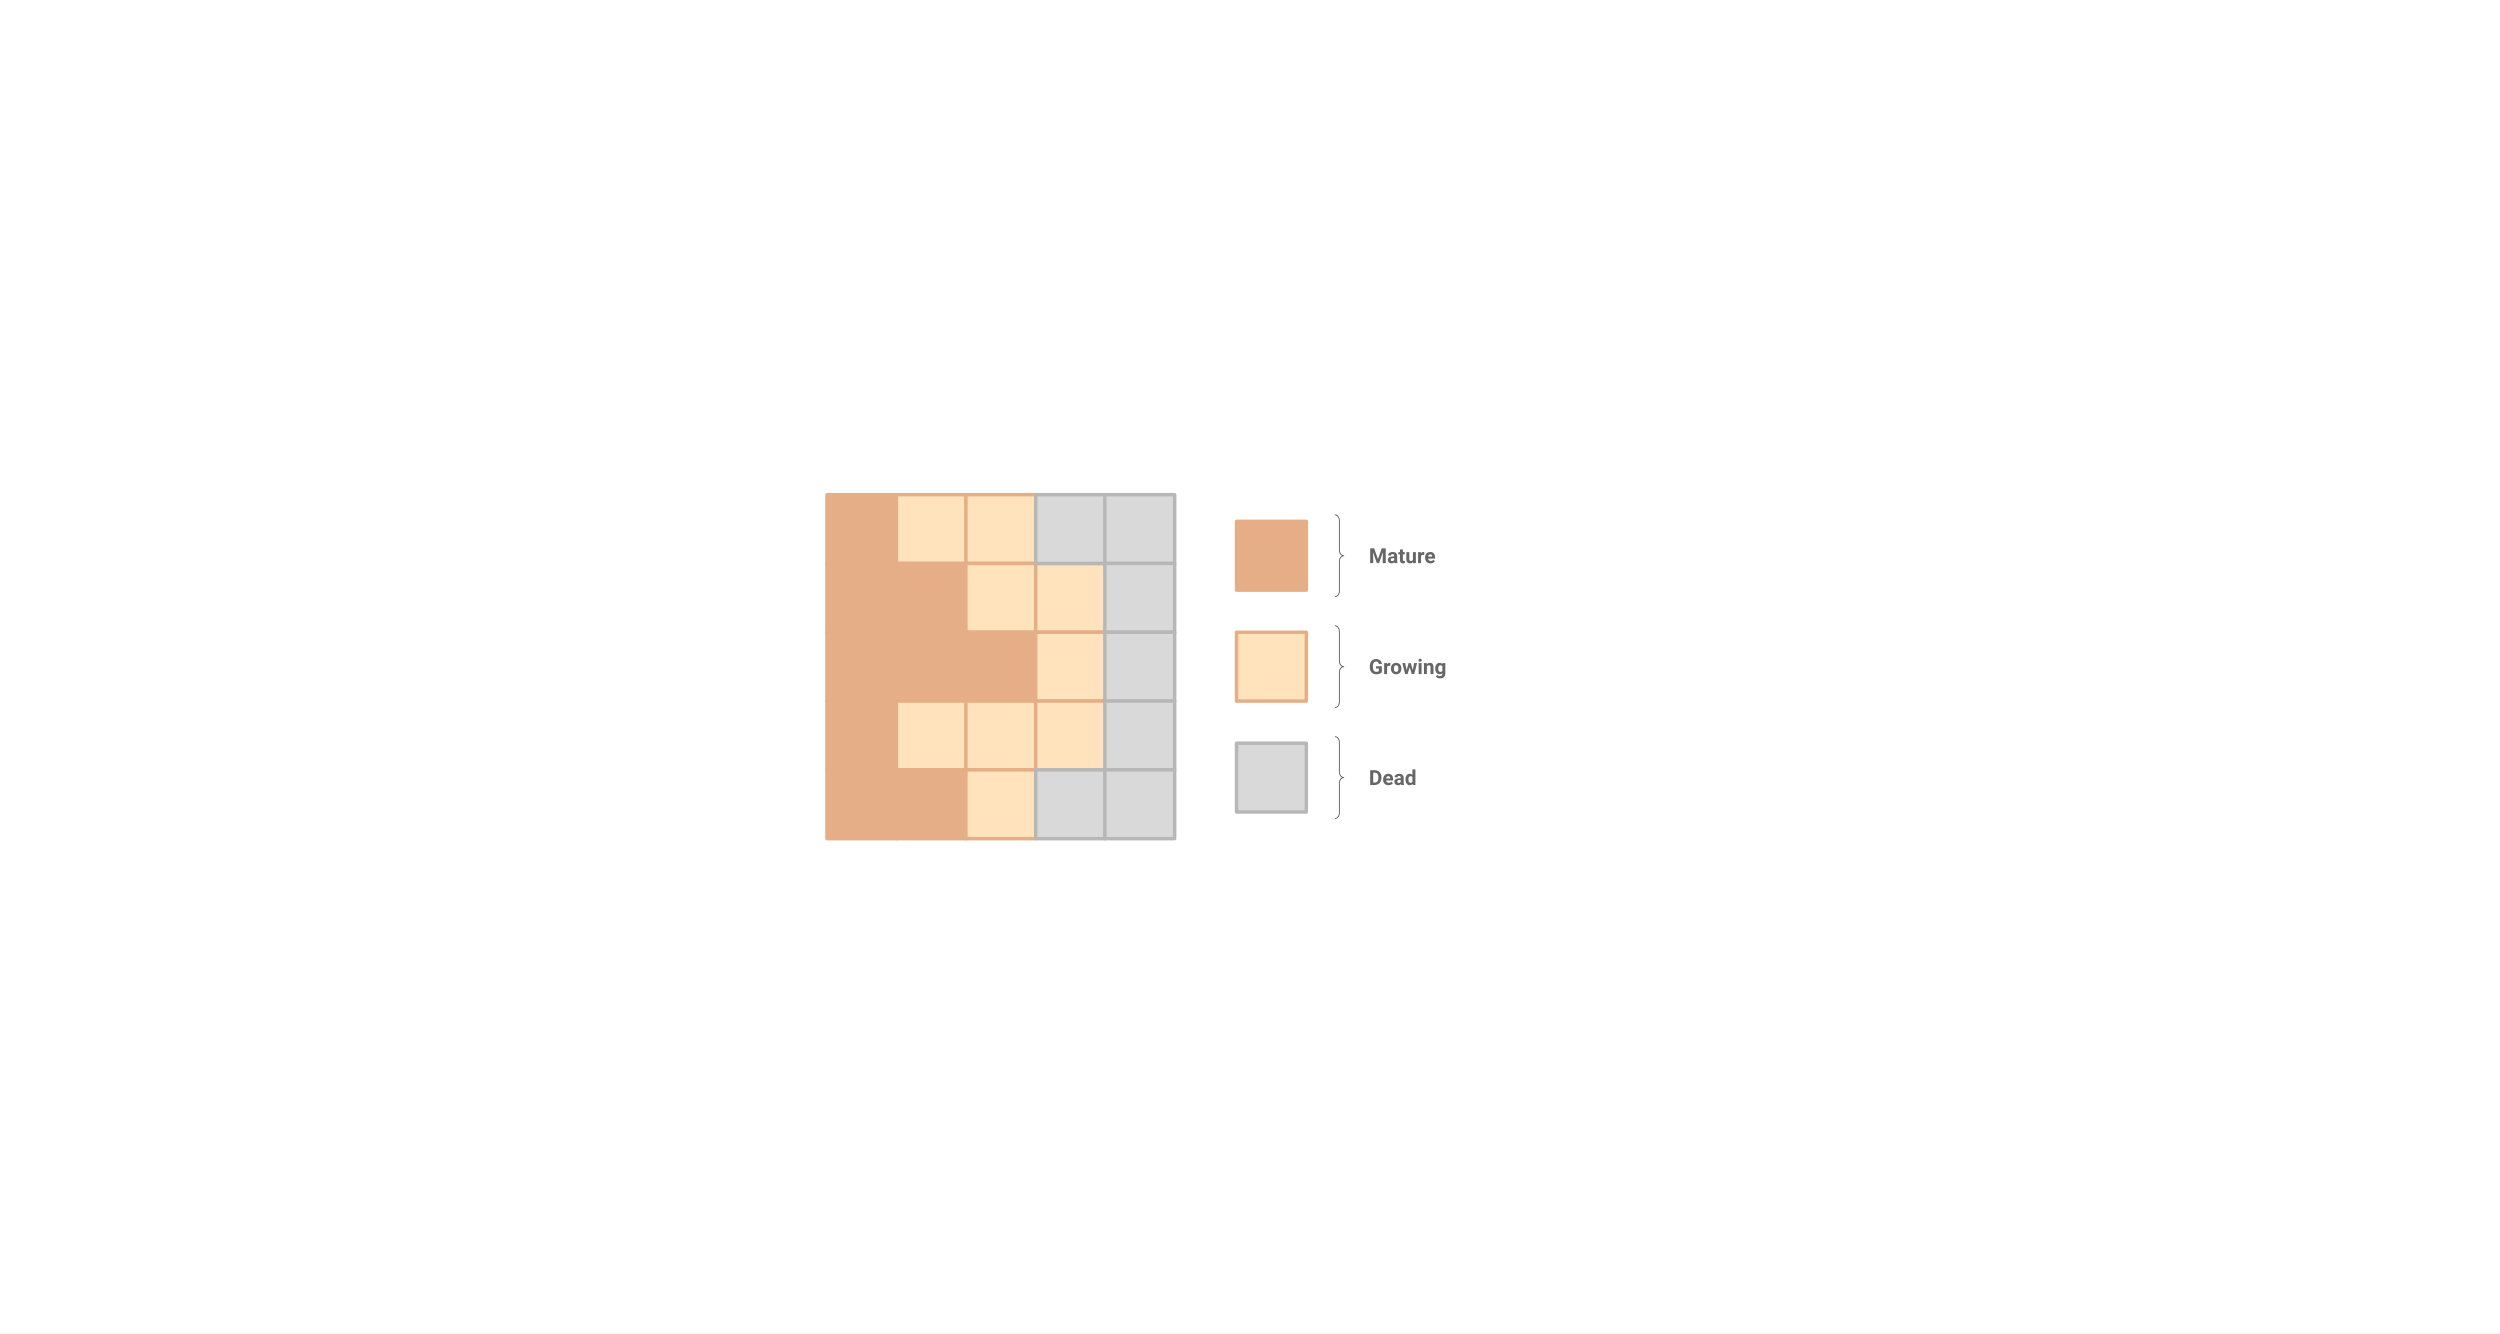
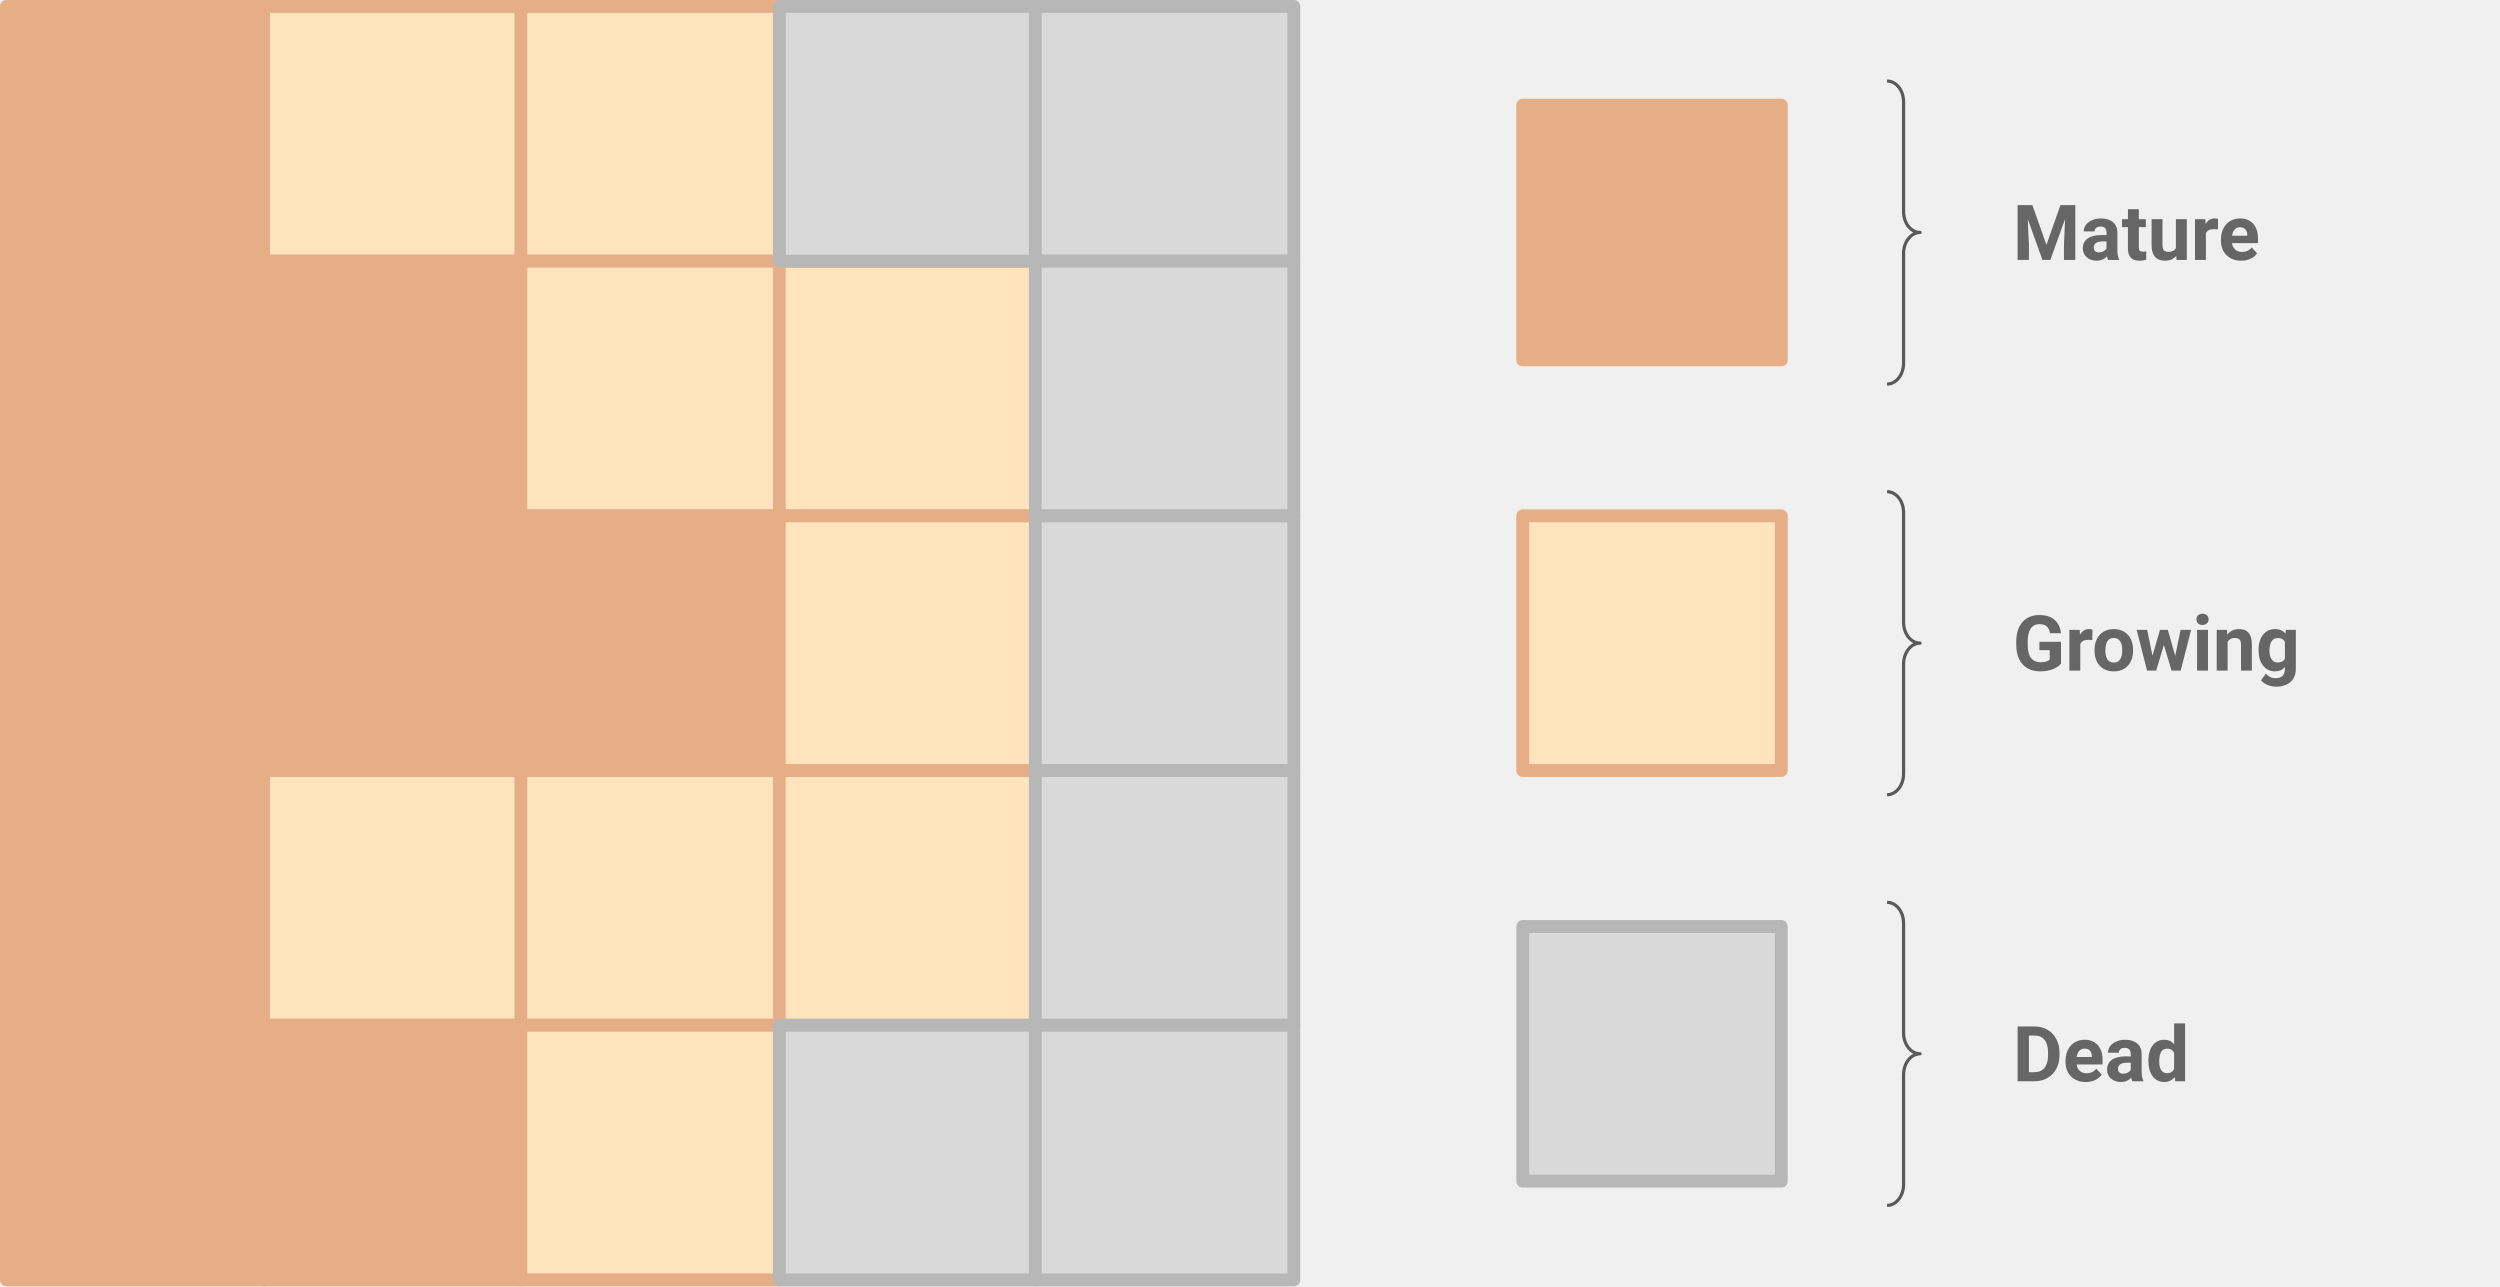
- <svg xmlns="http://www.w3.org/2000/svg" version="1.1" viewBox="0.0 0.0 2880.0 1536.0" fill="none" stroke="none" stroke-linecap="square" stroke-miterlimit="10">
+ <svg xmlns="http://www.w3.org/2000/svg" version="1.1" viewBox="0 0 777.898 400.257" stroke-miterlimit="10" id="svg151" width="777.898" height="400.257" style="fill:none;stroke:none;stroke-linecap:square;stroke-miterlimit:10">
+   <defs id="defs155" />
  <clipPath id="g6e326a5eaa_0_0.0">
-     <path d="m0 0l2880.0 0l0 1536.0l-2880.0 0l0 -1536.0z" clip-rule="nonzero" />
+     <path d="M 0,0 H 2880 V 1536 H 0 Z" id="path2" style="clip-rule:nonzero" />
  </clipPath>
-   <g clip-path="url(#g6e326a5eaa_0_0.0)">
-     <path fill="#ffffff" d="m0 0l2880.0 0l0 1536.0l-2880.0 0z" fill-rule="evenodd" />
-     <path fill="#e6ae87" d="m952.635 569.871l80.441 0l0 79.244l-80.441 0z" fill-rule="evenodd" />
-     <path stroke="#e6ae87" stroke-width="4.0" stroke-linejoin="round" stroke-linecap="butt" d="m952.635 569.871l80.441 0l0 79.244l-80.441 0z" fill-rule="evenodd" />
-     <path fill="#ffe3bc" d="m1032.671 569.871l80.441 0l0 79.244l-80.441 0z" fill-rule="evenodd" />
-     <path stroke="#e6ae87" stroke-width="4.0" stroke-linejoin="round" stroke-linecap="butt" d="m1032.671 569.871l80.441 0l0 79.244l-80.441 0z" fill-rule="evenodd" />
-     <path fill="#ffe3bc" d="m1112.708 569.871l80.441 0l0 79.244l-80.441 0z" fill-rule="evenodd" />
-     <path stroke="#e6ae87" stroke-width="4.0" stroke-linejoin="round" stroke-linecap="butt" d="m1112.708 569.871l80.441 0l0 79.244l-80.441 0z" fill-rule="evenodd" />
-     <path fill="#000000" fill-opacity="0.0" d="m1537.816 687.385c2.835 -0.009 5.134 -2.925 5.134 -6.514l0 -34.153c0 -3.589 2.299 -6.505 5.134 -6.514l0 0c-2.835 0.009 -5.134 -2.894 -5.134 -6.483l0 -34.153l0 0c0 -3.589 -2.298 -6.491 -5.134 -6.482z" fill-rule="evenodd" />
-     <path fill="#000000" fill-opacity="0.0" d="m1537.816 687.385c2.835 -0.009 5.134 -2.925 5.134 -6.514l0 -34.153c0 -3.589 2.299 -6.505 5.134 -6.514l0 0c-2.835 0.009 -5.134 -2.894 -5.134 -6.483l0 -34.153l0 0c0 -3.589 -2.298 -6.491 -5.134 -6.482" fill-rule="evenodd" />
-     <path stroke="#595959" stroke-width="1.0" stroke-linejoin="round" stroke-linecap="butt" d="m1537.816 687.385c2.835 -0.009 5.134 -2.925 5.134 -6.514l0 -34.153c0 -3.589 2.299 -6.505 5.134 -6.514l0 0c-2.835 0.009 -5.134 -2.894 -5.134 -6.483l0 -34.153l0 0c0 -3.589 -2.298 -6.491 -5.134 -6.482" fill-rule="evenodd" />
-     <path fill="#000000" fill-opacity="0.0" d="m1728.533 617.007l-160.63 0l0 46.425l160.63 0z" fill-rule="evenodd" />
-     <path fill="#666666" d="m1583.028 631.697l4.375 12.375l4.359 -12.375l4.625 0l0 17.062l-3.531 0l0 -4.672l0.344 -8.047l-4.594 12.719l-2.422 0l-4.594 -12.703l0.359 8.031l0 4.672l-3.516 0l0 -17.062l4.594 0zm23.555 17.062q-0.234 -0.453 -0.344 -1.141q-1.234 1.375 -3.203 1.375q-1.859 0 -3.094 -1.078q-1.219 -1.078 -1.219 -2.719q0 -2.016 1.484 -3.094q1.5 -1.078 4.328 -1.094l1.562 0l0 -0.719q0 -0.891 -0.453 -1.406q-0.453 -0.531 -1.422 -0.531q-0.859 0 -1.344 0.406q-0.484 0.406 -0.484 1.125l-3.391 0q0 -1.094 0.672 -2.031q0.688 -0.938 1.922 -1.469q1.25 -0.547 2.797 -0.547q2.344 0 3.719 1.188q1.375 1.172 1.375 3.312l0 5.484q0.016 1.812 0.516 2.734l0 0.203l-3.422 0zm-2.812 -2.359q0.75 0 1.375 -0.328q0.641 -0.344 0.953 -0.906l0 -2.172l-1.266 0q-2.547 0 -2.703 1.75l-0.016 0.203q0 0.641 0.438 1.047q0.453 0.406 1.219 0.406zm12.383 -13.438l0 3.109l2.172 0l0 2.484l-2.172 0l0 6.328q0 0.703 0.266 1.016q0.266 0.297 1.031 0.297q0.562 0 1.0 -0.078l0 2.562q-1.0 0.312 -2.047 0.312q-3.562 0 -3.641 -3.594l0 -6.844l-1.844 0l0 -2.484l1.844 0l0 -3.109l3.391 0zm11.641 14.5q-1.25 1.531 -3.469 1.531q-2.031 0 -3.109 -1.172q-1.062 -1.172 -1.094 -3.438l0 -8.312l3.391 0l0 8.203q0 1.969 1.797 1.969q1.734 0 2.375 -1.188l0 -8.984l3.391 0l0 12.688l-3.188 0l-0.094 -1.297zm12.961 -8.203q-0.688 -0.094 -1.219 -0.094q-1.922 0 -2.516 1.297l0 8.297l-3.391 0l0 -12.688l3.203 0l0.094 1.516q1.016 -1.75 2.828 -1.75q0.562 0 1.047 0.156l-0.047 3.266zm7.25 9.734q-2.797 0 -4.547 -1.703q-1.75 -1.719 -1.75 -4.562l0 -0.328q0 -1.922 0.734 -3.422q0.75 -1.5 2.094 -2.312q1.359 -0.828 3.094 -0.828q2.594 0 4.094 1.641q1.5 1.641 1.5 4.656l0 1.391l-8.078 0q0.156 1.234 0.984 1.984q0.828 0.75 2.094 0.75q1.953 0 3.062 -1.422l1.656 1.875q-0.75 1.078 -2.062 1.688q-1.297 0.594 -2.875 0.594zm-0.391 -10.406q-1.0 0 -1.641 0.688q-0.625 0.672 -0.797 1.938l4.719 0l0 -0.266q-0.031 -1.125 -0.625 -1.734q-0.578 -0.625 -1.656 -0.625z" fill-rule="nonzero" />
-     <path fill="#e6ae87" d="m952.635 649.13l80.441 0l0 79.244l-80.441 0z" fill-rule="evenodd" />
-     <path stroke="#e6ae87" stroke-width="4.0" stroke-linejoin="round" stroke-linecap="butt" d="m952.635 649.13l80.441 0l0 79.244l-80.441 0z" fill-rule="evenodd" />
-     <path fill="#e6ae87" d="m1032.671 649.13l80.441 0l0 79.244l-80.441 0z" fill-rule="evenodd" />
-     <path stroke="#e6ae87" stroke-width="4.0" stroke-linejoin="round" stroke-linecap="butt" d="m1032.671 649.13l80.441 0l0 79.244l-80.441 0z" fill-rule="evenodd" />
-     <path fill="#ffe3bc" d="m1112.708 649.13l80.441 0l0 79.244l-80.441 0z" fill-rule="evenodd" />
-     <path stroke="#e6ae87" stroke-width="4.0" stroke-linejoin="round" stroke-linecap="butt" d="m1112.708 649.13l80.441 0l0 79.244l-80.441 0z" fill-rule="evenodd" />
-     <path fill="#e6ae87" d="m952.635 728.389l80.441 0l0 79.244l-80.441 0z" fill-rule="evenodd" />
-     <path stroke="#e6ae87" stroke-width="4.0" stroke-linejoin="round" stroke-linecap="butt" d="m952.635 728.389l80.441 0l0 79.244l-80.441 0z" fill-rule="evenodd" />
-     <path fill="#e6ae87" d="m1032.671 728.389l80.441 0l0 79.244l-80.441 0z" fill-rule="evenodd" />
-     <path stroke="#e6ae87" stroke-width="4.0" stroke-linejoin="round" stroke-linecap="butt" d="m1032.671 728.389l80.441 0l0 79.244l-80.441 0z" fill-rule="evenodd" />
-     <path fill="#e6ae87" d="m1112.708 728.389l80.441 0l0 79.244l-80.441 0z" fill-rule="evenodd" />
-     <path stroke="#e6ae87" stroke-width="4.0" stroke-linejoin="round" stroke-linecap="butt" d="m1112.708 728.389l80.441 0l0 79.244l-80.441 0z" fill-rule="evenodd" />
-     <path fill="#ffe3bc" d="m1193.149 649.131l80.441 0l0 79.244l-80.441 0z" fill-rule="evenodd" />
-     <path stroke="#e6ae87" stroke-width="4.0" stroke-linejoin="round" stroke-linecap="butt" d="m1193.149 649.131l80.441 0l0 79.244l-80.441 0z" fill-rule="evenodd" />
-     <path fill="#ffe3bc" d="m1193.149 728.39l80.441 0l0 79.244l-80.441 0z" fill-rule="evenodd" />
-     <path stroke="#e6ae87" stroke-width="4.0" stroke-linejoin="round" stroke-linecap="butt" d="m1193.149 728.39l80.441 0l0 79.244l-80.441 0z" fill-rule="evenodd" />
-     <path fill="#e6ae87" d="m952.635 807.633l80.441 0l0 79.244l-80.441 0z" fill-rule="evenodd" />
-     <path stroke="#e6ae87" stroke-width="4.0" stroke-linejoin="round" stroke-linecap="butt" d="m952.635 807.633l80.441 0l0 79.244l-80.441 0z" fill-rule="evenodd" />
-     <path fill="#ffe3bc" d="m1032.671 807.633l80.441 0l0 79.244l-80.441 0z" fill-rule="evenodd" />
-     <path stroke="#e6ae87" stroke-width="4.0" stroke-linejoin="round" stroke-linecap="butt" d="m1032.671 807.633l80.441 0l0 79.244l-80.441 0z" fill-rule="evenodd" />
-     <path fill="#ffe3bc" d="m1112.708 807.633l80.441 0l0 79.244l-80.441 0z" fill-rule="evenodd" />
-     <path stroke="#e6ae87" stroke-width="4.0" stroke-linejoin="round" stroke-linecap="butt" d="m1112.708 807.633l80.441 0l0 79.244l-80.441 0z" fill-rule="evenodd" />
-     <path fill="#ffe3bc" d="m1193.149 807.634l80.441 0l0 79.244l-80.441 0z" fill-rule="evenodd" />
-     <path stroke="#e6ae87" stroke-width="4.0" stroke-linejoin="round" stroke-linecap="butt" d="m1193.149 807.634l80.441 0l0 79.244l-80.441 0z" fill-rule="evenodd" />
-     <path fill="#e6ae87" d="m952.635 886.882l80.441 0l0 79.244l-80.441 0z" fill-rule="evenodd" />
-     <path stroke="#e6ae87" stroke-width="4.0" stroke-linejoin="round" stroke-linecap="butt" d="m952.635 886.882l80.441 0l0 79.244l-80.441 0z" fill-rule="evenodd" />
-     <path fill="#e6ae87" d="m1032.671 886.882l80.441 0l0 79.244l-80.441 0z" fill-rule="evenodd" />
-     <path stroke="#e6ae87" stroke-width="4.0" stroke-linejoin="round" stroke-linecap="butt" d="m1032.671 886.882l80.441 0l0 79.244l-80.441 0z" fill-rule="evenodd" />
-     <path fill="#ffe3bc" d="m1112.708 886.882l80.441 0l0 79.244l-80.441 0z" fill-rule="evenodd" />
-     <path stroke="#e6ae87" stroke-width="4.0" stroke-linejoin="round" stroke-linecap="butt" d="m1112.708 886.882l80.441 0l0 79.244l-80.441 0z" fill-rule="evenodd" />
-     <path fill="#000000" fill-opacity="0.0" d="m1537.816 815.165c2.835 -0.009 5.134 -2.925 5.134 -6.514l0 -34.153c0 -3.589 2.299 -6.505 5.134 -6.514l0 0c-2.835 0.009 -5.134 -2.894 -5.134 -6.483l0 -34.153l0 0c0 -3.589 -2.298 -6.491 -5.134 -6.482z" fill-rule="evenodd" />
-     <path fill="#000000" fill-opacity="0.0" d="m1537.816 815.165c2.835 -0.009 5.134 -2.925 5.134 -6.514l0 -34.153c0 -3.589 2.299 -6.505 5.134 -6.514l0 0c-2.835 0.009 -5.134 -2.894 -5.134 -6.483l0 -34.153l0 0c0 -3.589 -2.298 -6.491 -5.134 -6.482" fill-rule="evenodd" />
-     <path stroke="#595959" stroke-width="1.0" stroke-linejoin="round" stroke-linecap="butt" d="m1537.816 815.165c2.835 -0.009 5.134 -2.925 5.134 -6.514l0 -34.153c0 -3.589 2.299 -6.505 5.134 -6.514l0 0c-2.835 0.009 -5.134 -2.894 -5.134 -6.483l0 -34.153l0 0c0 -3.589 -2.298 -6.491 -5.134 -6.482" fill-rule="evenodd" />
-     <path fill="#000000" fill-opacity="0.0" d="m1728.533 744.788l-160.63 0l0 46.425l160.63 0z" fill-rule="evenodd" />
-     <path fill="#666666" d="m1591.934 774.384q-0.953 1.141 -2.688 1.766q-1.734 0.625 -3.844 0.625q-2.219 0 -3.891 -0.969q-1.672 -0.969 -2.578 -2.797q-0.906 -1.844 -0.922 -4.328l0 -1.172q0 -2.547 0.859 -4.406q0.859 -1.875 2.484 -2.859q1.625 -1.0 3.797 -1.0q3.031 0 4.734 1.453q1.719 1.438 2.047 4.203l-3.422 0q-0.234 -1.469 -1.047 -2.141q-0.797 -0.688 -2.203 -0.688q-1.797 0 -2.734 1.359q-0.938 1.344 -0.953 4.0l0 1.094q0 2.688 1.016 4.062q1.031 1.359 3.0 1.359q1.984 0 2.828 -0.844l0 -2.938l-3.203 0l0 -2.594l6.719 0l0 6.812zm9.738 -7.344q-0.688 -0.094 -1.219 -0.094q-1.922 0 -2.516 1.297l0 8.297l-3.391 0l0 -12.688l3.203 0l0.094 1.516q1.016 -1.75 2.828 -1.75q0.562 0 1.047 0.156l-0.047 3.266zm0.691 3.047q0 -1.891 0.719 -3.359q0.734 -1.484 2.094 -2.297q1.359 -0.812 3.172 -0.812q2.562 0 4.188 1.578q1.625 1.562 1.812 4.266l0.016 0.859q0 2.922 -1.625 4.688q-1.625 1.766 -4.375 1.766q-2.734 0 -4.375 -1.75q-1.625 -1.766 -1.625 -4.797l0 -0.141zm3.375 0.234q0 1.812 0.672 2.766q0.688 0.953 1.953 0.953q1.234 0 1.922 -0.938q0.703 -0.953 0.703 -3.016q0 -1.781 -0.703 -2.75q-0.688 -0.969 -1.938 -0.969q-1.25 0 -1.938 0.969q-0.672 0.969 -0.672 2.984zm21.742 1.609l1.672 -8.078l3.266 0l-3.234 12.688l-2.844 0l-2.391 -7.984l-2.406 7.984l-2.828 0l-3.234 -12.688l3.266 0l1.656 8.062l2.328 -8.062l2.438 0l2.312 8.078zm10.184 4.609l-3.391 0l0 -12.688l3.391 0l0 12.688zm-3.594 -15.969q0 -0.75 0.5 -1.234q0.516 -0.5 1.391 -0.5q0.875 0 1.391 0.5q0.516 0.484 0.516 1.234q0 0.781 -0.531 1.281q-0.516 0.484 -1.375 0.484q-0.844 0 -1.375 -0.484q-0.516 -0.5 -0.516 -1.281zm9.504 3.281l0.109 1.469q1.359 -1.703 3.641 -1.703q2.016 0 3.0 1.188q0.984 1.188 1.0 3.547l0 8.188l-3.375 0l0 -8.109q0 -1.078 -0.469 -1.562q-0.469 -0.484 -1.562 -0.484q-1.438 0 -2.141 1.219l0 8.938l-3.391 0l0 -12.688l3.188 0zm9.832 6.25q0 -2.922 1.391 -4.703q1.391 -1.781 3.734 -1.781q2.094 0 3.25 1.438l0.141 -1.203l3.078 0l0 12.266q0 1.672 -0.766 2.891q-0.75 1.234 -2.125 1.875q-1.375 0.656 -3.203 0.656q-1.406 0 -2.734 -0.562q-1.312 -0.562 -2.0 -1.438l1.5 -2.062q1.266 1.422 3.078 1.422q1.344 0 2.094 -0.719q0.75 -0.719 0.75 -2.047l0 -0.688q-1.172 1.328 -3.078 1.328q-2.281 0 -3.703 -1.781q-1.406 -1.797 -1.406 -4.75l0 -0.141zm3.391 0.25q0 1.719 0.688 2.703q0.688 0.969 1.891 0.969q1.547 0 2.219 -1.156l0 -5.328q-0.672 -1.156 -2.188 -1.156q-1.219 0 -1.922 1.0q-0.688 0.984 -0.688 2.969z" fill-rule="nonzero" />
-     <path fill="#000000" fill-opacity="0.0" d="m1537.816 942.945c2.835 -0.009 5.134 -2.925 5.134 -6.514l0 -34.153c0 -3.589 2.299 -6.505 5.134 -6.514l0 0c-2.835 0.009 -5.134 -2.894 -5.134 -6.483l0 -34.153l0 0c0 -3.589 -2.298 -6.491 -5.134 -6.482z" fill-rule="evenodd" />
-     <path fill="#000000" fill-opacity="0.0" d="m1537.816 942.945c2.835 -0.009 5.134 -2.925 5.134 -6.514l0 -34.153c0 -3.589 2.299 -6.505 5.134 -6.514l0 0c-2.835 0.009 -5.134 -2.894 -5.134 -6.483l0 -34.153l0 0c0 -3.589 -2.298 -6.491 -5.134 -6.482" fill-rule="evenodd" />
-     <path stroke="#595959" stroke-width="1.0" stroke-linejoin="round" stroke-linecap="butt" d="m1537.816 942.945c2.835 -0.009 5.134 -2.925 5.134 -6.514l0 -34.153c0 -3.589 2.299 -6.505 5.134 -6.514l0 0c-2.835 0.009 -5.134 -2.894 -5.134 -6.483l0 -34.153l0 0c0 -3.589 -2.298 -6.491 -5.134 -6.482" fill-rule="evenodd" />
-     <path fill="#000000" fill-opacity="0.0" d="m1728.533 872.567l-160.63 0l0 46.425l160.63 0z" fill-rule="evenodd" />
-     <path fill="#666666" d="m1578.434 904.32l0 -17.062l5.25 0q2.25 0 4.016 1.016q1.781 1.016 2.766 2.891q1.0 1.859 1.0 4.234l0 0.781q0 2.391 -0.984 4.25q-0.969 1.844 -2.75 2.859q-1.781 1.016 -4.016 1.031l-5.281 0zm3.516 -14.219l0 11.391l1.688 0q2.062 0 3.156 -1.344q1.094 -1.344 1.109 -3.859l0 -0.906q0 -2.594 -1.078 -3.938q-1.078 -1.344 -3.141 -1.344l-1.734 0zm17.691 14.453q-2.797 0 -4.547 -1.703q-1.75 -1.719 -1.75 -4.562l0 -0.328q0 -1.922 0.734 -3.422q0.75 -1.5 2.094 -2.312q1.359 -0.828 3.094 -0.828q2.594 0 4.094 1.641q1.5 1.641 1.5 4.656l0 1.391l-8.078 0q0.156 1.234 0.984 1.984q0.828 0.75 2.094 0.75q1.953 0 3.062 -1.422l1.656 1.875q-0.75 1.078 -2.062 1.688q-1.297 0.594 -2.875 0.594zm-0.391 -10.406q-1.0 0 -1.641 0.688q-0.625 0.672 -0.797 1.938l4.719 0l0 -0.266q-0.031 -1.125 -0.625 -1.734q-0.578 -0.625 -1.656 -0.625zm14.879 10.172q-0.234 -0.453 -0.344 -1.141q-1.234 1.375 -3.203 1.375q-1.859 0 -3.094 -1.078q-1.219 -1.078 -1.219 -2.719q0 -2.016 1.484 -3.094q1.5 -1.078 4.328 -1.094l1.562 0l0 -0.719q0 -0.891 -0.453 -1.406q-0.453 -0.531 -1.422 -0.531q-0.859 0 -1.344 0.406q-0.484 0.406 -0.484 1.125l-3.391 0q0 -1.094 0.672 -2.031q0.688 -0.938 1.922 -1.469q1.25 -0.547 2.797 -0.547q2.344 0 3.719 1.188q1.375 1.172 1.375 3.312l0 5.484q0.016 1.812 0.516 2.734l0 0.203l-3.422 0zm-2.812 -2.359q0.75 0 1.375 -0.328q0.641 -0.344 0.953 -0.906l0 -2.172l-1.266 0q-2.547 0 -2.703 1.75l-0.016 0.203q0 0.641 0.438 1.047q0.453 0.406 1.219 0.406zm7.805 -4.078q0 -2.969 1.328 -4.719q1.328 -1.766 3.641 -1.766q1.844 0 3.047 1.391l0 -6.469l3.406 0l0 18.0l-3.062 0l-0.156 -1.344q-1.266 1.578 -3.266 1.578q-2.234 0 -3.594 -1.766q-1.344 -1.766 -1.344 -4.906zm3.375 0.25q0 1.781 0.625 2.734q0.625 0.938 1.812 0.938q1.562 0 2.203 -1.312l0 -5.016q-0.625 -1.312 -2.188 -1.312q-2.453 0 -2.453 3.969z" fill-rule="nonzero" />
-     <path fill="#d9d9d9" d="m1424.456 856.156l80.441 0l0 79.244l-80.441 0z" fill-rule="evenodd" />
-     <path stroke="#b7b7b7" stroke-width="4.0" stroke-linejoin="round" stroke-linecap="butt" d="m1424.456 856.156l80.441 0l0 79.244l-80.441 0z" fill-rule="evenodd" />
-     <path fill="#ffe3bc" d="m1424.456 728.375l80.441 0l0 79.244l-80.441 0z" fill-rule="evenodd" />
-     <path stroke="#e6ae87" stroke-width="4.0" stroke-linejoin="round" stroke-linecap="butt" d="m1424.456 728.375l80.441 0l0 79.244l-80.441 0z" fill-rule="evenodd" />
-     <path fill="#e6ae87" d="m1424.456 600.595l80.441 0l0 79.244l-80.441 0z" fill-rule="evenodd" />
-     <path stroke="#e6ae87" stroke-width="4.0" stroke-linejoin="round" stroke-linecap="butt" d="m1424.456 600.595l80.441 0l0 79.244l-80.441 0z" fill-rule="evenodd" />
-     <path fill="#d9d9d9" d="m1193.149 569.872l80.441 0l0 79.244l-80.441 0z" fill-rule="evenodd" />
-     <path stroke="#b7b7b7" stroke-width="4.0" stroke-linejoin="round" stroke-linecap="butt" d="m1193.149 569.872l80.441 0l0 79.244l-80.441 0z" fill-rule="evenodd" />
-     <path fill="#d9d9d9" d="m1272.781 569.872l80.441 0l0 79.244l-80.441 0z" fill-rule="evenodd" />
-     <path stroke="#b7b7b7" stroke-width="4.0" stroke-linejoin="round" stroke-linecap="butt" d="m1272.781 569.872l80.441 0l0 79.244l-80.441 0z" fill-rule="evenodd" />
-     <path fill="#d9d9d9" d="m1272.781 649.131l80.441 0l0 79.244l-80.441 0z" fill-rule="evenodd" />
-     <path stroke="#b7b7b7" stroke-width="4.0" stroke-linejoin="round" stroke-linecap="butt" d="m1272.781 649.131l80.441 0l0 79.244l-80.441 0z" fill-rule="evenodd" />
-     <path fill="#d9d9d9" d="m1272.781 728.39l80.441 0l0 79.244l-80.441 0z" fill-rule="evenodd" />
-     <path stroke="#b7b7b7" stroke-width="4.0" stroke-linejoin="round" stroke-linecap="butt" d="m1272.781 728.39l80.441 0l0 79.244l-80.441 0z" fill-rule="evenodd" />
-     <path fill="#d9d9d9" d="m1272.781 807.634l80.441 0l0 79.244l-80.441 0z" fill-rule="evenodd" />
-     <path stroke="#b7b7b7" stroke-width="4.0" stroke-linejoin="round" stroke-linecap="butt" d="m1272.781 807.634l80.441 0l0 79.244l-80.441 0z" fill-rule="evenodd" />
-     <path fill="#d9d9d9" d="m1193.149 886.884l80.441 0l0 79.244l-80.441 0z" fill-rule="evenodd" />
-     <path stroke="#b7b7b7" stroke-width="4.0" stroke-linejoin="round" stroke-linecap="butt" d="m1193.149 886.884l80.441 0l0 79.244l-80.441 0z" fill-rule="evenodd" />
-     <path fill="#d9d9d9" d="m1272.781 886.884l80.441 0l0 79.244l-80.441 0z" fill-rule="evenodd" />
-     <path stroke="#b7b7b7" stroke-width="4.0" stroke-linejoin="round" stroke-linecap="butt" d="m1272.781 886.884l80.441 0l0 79.244l-80.441 0z" fill-rule="evenodd" />
+   <g clip-path="url(#g6e326a5eaa_0_0.0)" id="g149" transform="translate(-950.6353,-567.871)">
+     <path d="m 952.635,569.871 h 80.441 v 79.244 h -80.441 z" id="path7" style="fill:#e6ae87;fill-rule:evenodd" />
+     <path d="m 952.635,569.871 h 80.441 v 79.244 h -80.441 z" id="path9" style="fill-rule:evenodd;stroke:#e6ae87;stroke-width:4;stroke-linecap:butt;stroke-linejoin:round" />
+     <path d="m 1032.671,569.871 h 80.441 v 79.244 h -80.441 z" id="path11" style="fill:#ffe3bc;fill-rule:evenodd" />
+     <path d="m 1032.671,569.871 h 80.441 v 79.244 h -80.441 z" id="path13" style="fill-rule:evenodd;stroke:#e6ae87;stroke-width:4;stroke-linecap:butt;stroke-linejoin:round" />
+     <path d="m 1112.708,569.871 h 80.441 v 79.244 h -80.441 z" id="path15" style="fill:#ffe3bc;fill-rule:evenodd" />
+     <path d="m 1112.708,569.871 h 80.441 v 79.244 h -80.441 z" id="path17" style="fill-rule:evenodd;stroke:#e6ae87;stroke-width:4;stroke-linecap:butt;stroke-linejoin:round" />
+     <path d="m 1537.816,687.385 c 2.835,-0.009 5.134,-2.925 5.134,-6.514 v -34.153 c 0,-3.589 2.299,-6.505 5.134,-6.514 v 0 c -2.835,0.009 -5.134,-2.894 -5.134,-6.483 v -34.153 0 c 0,-3.589 -2.299,-6.491 -5.134,-6.482 z" id="path19" style="fill:#000000;fill-opacity:0;fill-rule:evenodd" />
+     <path d="m 1537.816,687.385 c 2.835,-0.009 5.134,-2.925 5.134,-6.514 v -34.153 c 0,-3.589 2.299,-6.505 5.134,-6.514 v 0 c -2.835,0.009 -5.134,-2.894 -5.134,-6.483 v -34.153 0 c 0,-3.589 -2.299,-6.491 -5.134,-6.482" id="path21" style="fill:#000000;fill-opacity:0;fill-rule:evenodd" />
+     <path d="m 1537.816,687.385 c 2.835,-0.009 5.134,-2.925 5.134,-6.514 v -34.153 c 0,-3.589 2.299,-6.505 5.134,-6.514 v 0 c -2.835,0.009 -5.134,-2.894 -5.134,-6.483 v -34.153 0 c 0,-3.589 -2.299,-6.491 -5.134,-6.482" id="path23" style="fill-rule:evenodd;stroke:#595959;stroke-width:1;stroke-linecap:butt;stroke-linejoin:round" />
+     <path d="m 1728.533,617.007 h -160.63 v 46.425 h 160.63 z" id="path25" style="fill:#000000;fill-opacity:0;fill-rule:evenodd" />
+     <path d="m 1583.028,631.697 4.375,12.375 4.359,-12.375 h 4.625 v 17.062 h -3.531 v -4.672 l 0.344,-8.047 -4.594,12.719 h -2.422 l -4.594,-12.703 0.359,8.031 v 4.672 h -3.516 v -17.062 z m 23.555,17.062 q -0.234,-0.453 -0.344,-1.141 -1.234,1.375 -3.203,1.375 -1.859,0 -3.094,-1.078 -1.219,-1.078 -1.219,-2.719 0,-2.016 1.484,-3.094 1.5,-1.078 4.328,-1.094 h 1.562 v -0.719 q 0,-0.891 -0.453,-1.406 -0.453,-0.531 -1.422,-0.531 -0.859,0 -1.344,0.406 -0.484,0.406 -0.484,1.125 h -3.391 q 0,-1.094 0.672,-2.031 0.688,-0.938 1.922,-1.469 1.25,-0.547 2.797,-0.547 2.344,0 3.719,1.188 1.375,1.172 1.375,3.312 v 5.484 q 0.016,1.812 0.516,2.734 v 0.203 z m -2.812,-2.359 q 0.75,0 1.375,-0.328 0.641,-0.344 0.953,-0.906 v -2.172 h -1.266 q -2.547,0 -2.703,1.75 l -0.016,0.203 q 0,0.641 0.438,1.047 0.453,0.406 1.219,0.406 z m 12.383,-13.438 v 3.109 h 2.172 v 2.484 h -2.172 v 6.328 q 0,0.703 0.266,1.016 0.266,0.297 1.031,0.297 0.562,0 1,-0.078 v 2.562 q -1,0.312 -2.047,0.312 -3.562,0 -3.641,-3.594 v -6.844 h -1.844 v -2.484 h 1.844 v -3.109 z m 11.641,14.5 q -1.25,1.531 -3.469,1.531 -2.031,0 -3.109,-1.172 -1.062,-1.172 -1.094,-3.438 v -8.312 h 3.391 v 8.203 q 0,1.969 1.797,1.969 1.734,0 2.375,-1.188 v -8.984 h 3.391 v 12.688 h -3.188 z m 12.961,-8.203 q -0.688,-0.094 -1.219,-0.094 -1.922,0 -2.516,1.297 v 8.297 h -3.391 v -12.688 h 3.203 l 0.094,1.516 q 1.016,-1.75 2.828,-1.75 0.562,0 1.047,0.156 z m 7.25,9.734 q -2.797,0 -4.547,-1.703 -1.75,-1.719 -1.75,-4.562 v -0.328 q 0,-1.922 0.734,-3.422 0.75,-1.5 2.094,-2.312 1.359,-0.828 3.094,-0.828 2.594,0 4.094,1.641 1.5,1.641 1.5,4.656 v 1.391 h -8.078 q 0.156,1.234 0.984,1.984 0.828,0.75 2.094,0.75 1.953,0 3.062,-1.422 l 1.656,1.875 q -0.75,1.078 -2.062,1.688 -1.297,0.594 -2.875,0.594 z m -0.391,-10.406 q -1,0 -1.641,0.688 -0.625,0.672 -0.797,1.938 h 4.719 v -0.266 q -0.031,-1.125 -0.625,-1.734 -0.578,-0.625 -1.656,-0.625 z" id="path27" style="fill:#666666;fill-rule:nonzero" />
+     <path d="m 952.635,649.13 h 80.441 v 79.244 h -80.441 z" id="path29" style="fill:#e6ae87;fill-rule:evenodd" />
+     <path d="m 952.635,649.13 h 80.441 v 79.244 h -80.441 z" id="path31" style="fill-rule:evenodd;stroke:#e6ae87;stroke-width:4;stroke-linecap:butt;stroke-linejoin:round" />
+     <path d="m 1032.671,649.13 h 80.441 v 79.244 h -80.441 z" id="path33" style="fill:#e6ae87;fill-rule:evenodd" />
+     <path d="m 1032.671,649.13 h 80.441 v 79.244 h -80.441 z" id="path35" style="fill-rule:evenodd;stroke:#e6ae87;stroke-width:4;stroke-linecap:butt;stroke-linejoin:round" />
+     <path d="m 1112.708,649.13 h 80.441 v 79.244 h -80.441 z" id="path37" style="fill:#ffe3bc;fill-rule:evenodd" />
+     <path d="m 1112.708,649.13 h 80.441 v 79.244 h -80.441 z" id="path39" style="fill-rule:evenodd;stroke:#e6ae87;stroke-width:4;stroke-linecap:butt;stroke-linejoin:round" />
+     <path d="m 952.635,728.389 h 80.441 v 79.244 h -80.441 z" id="path41" style="fill:#e6ae87;fill-rule:evenodd" />
+     <path d="m 952.635,728.389 h 80.441 v 79.244 h -80.441 z" id="path43" style="fill-rule:evenodd;stroke:#e6ae87;stroke-width:4;stroke-linecap:butt;stroke-linejoin:round" />
+     <path d="m 1032.671,728.389 h 80.441 v 79.244 h -80.441 z" id="path45" style="fill:#e6ae87;fill-rule:evenodd" />
+     <path d="m 1032.671,728.389 h 80.441 v 79.244 h -80.441 z" id="path47" style="fill-rule:evenodd;stroke:#e6ae87;stroke-width:4;stroke-linecap:butt;stroke-linejoin:round" />
+     <path d="m 1112.708,728.389 h 80.441 v 79.244 h -80.441 z" id="path49" style="fill:#e6ae87;fill-rule:evenodd" />
+     <path d="m 1112.708,728.389 h 80.441 v 79.244 h -80.441 z" id="path51" style="fill-rule:evenodd;stroke:#e6ae87;stroke-width:4;stroke-linecap:butt;stroke-linejoin:round" />
+     <path d="m 1193.149,649.131 h 80.441 v 79.244 h -80.441 z" id="path53" style="fill:#ffe3bc;fill-rule:evenodd" />
+     <path d="m 1193.149,649.131 h 80.441 v 79.244 h -80.441 z" id="path55" style="fill-rule:evenodd;stroke:#e6ae87;stroke-width:4;stroke-linecap:butt;stroke-linejoin:round" />
+     <path d="m 1193.149,728.39 h 80.441 v 79.244 h -80.441 z" id="path57" style="fill:#ffe3bc;fill-rule:evenodd" />
+     <path d="m 1193.149,728.39 h 80.441 v 79.244 h -80.441 z" id="path59" style="fill-rule:evenodd;stroke:#e6ae87;stroke-width:4;stroke-linecap:butt;stroke-linejoin:round" />
+     <path d="m 952.635,807.633 h 80.441 v 79.244 h -80.441 z" id="path61" style="fill:#e6ae87;fill-rule:evenodd" />
+     <path d="m 952.635,807.633 h 80.441 v 79.244 h -80.441 z" id="path63" style="fill-rule:evenodd;stroke:#e6ae87;stroke-width:4;stroke-linecap:butt;stroke-linejoin:round" />
+     <path d="m 1032.671,807.633 h 80.441 v 79.244 h -80.441 z" id="path65" style="fill:#ffe3bc;fill-rule:evenodd" />
+     <path d="m 1032.671,807.633 h 80.441 v 79.244 h -80.441 z" id="path67" style="fill-rule:evenodd;stroke:#e6ae87;stroke-width:4;stroke-linecap:butt;stroke-linejoin:round" />
+     <path d="m 1112.708,807.633 h 80.441 v 79.244 h -80.441 z" id="path69" style="fill:#ffe3bc;fill-rule:evenodd" />
+     <path d="m 1112.708,807.633 h 80.441 v 79.244 h -80.441 z" id="path71" style="fill-rule:evenodd;stroke:#e6ae87;stroke-width:4;stroke-linecap:butt;stroke-linejoin:round" />
+     <path d="m 1193.149,807.634 h 80.441 v 79.244 h -80.441 z" id="path73" style="fill:#ffe3bc;fill-rule:evenodd" />
+     <path d="m 1193.149,807.634 h 80.441 v 79.244 h -80.441 z" id="path75" style="fill-rule:evenodd;stroke:#e6ae87;stroke-width:4;stroke-linecap:butt;stroke-linejoin:round" />
+     <path d="m 952.635,886.882 h 80.441 v 79.244 h -80.441 z" id="path77" style="fill:#e6ae87;fill-rule:evenodd" />
+     <path d="m 952.635,886.882 h 80.441 v 79.244 h -80.441 z" id="path79" style="fill-rule:evenodd;stroke:#e6ae87;stroke-width:4;stroke-linecap:butt;stroke-linejoin:round" />
+     <path d="m 1032.671,886.882 h 80.441 v 79.244 h -80.441 z" id="path81" style="fill:#e6ae87;fill-rule:evenodd" />
+     <path d="m 1032.671,886.882 h 80.441 v 79.244 h -80.441 z" id="path83" style="fill-rule:evenodd;stroke:#e6ae87;stroke-width:4;stroke-linecap:butt;stroke-linejoin:round" />
+     <path d="m 1112.708,886.882 h 80.441 v 79.244 h -80.441 z" id="path85" style="fill:#ffe3bc;fill-rule:evenodd" />
+     <path d="m 1112.708,886.882 h 80.441 v 79.244 h -80.441 z" id="path87" style="fill-rule:evenodd;stroke:#e6ae87;stroke-width:4;stroke-linecap:butt;stroke-linejoin:round" />
+     <path d="m 1537.816,815.165 c 2.835,-0.009 5.134,-2.925 5.134,-6.514 v -34.153 c 0,-3.589 2.299,-6.505 5.134,-6.514 v 0 c -2.835,0.009 -5.134,-2.894 -5.134,-6.483 v -34.153 0 c 0,-3.589 -2.299,-6.491 -5.134,-6.482 z" id="path89" style="fill:#000000;fill-opacity:0;fill-rule:evenodd" />
+     <path d="m 1537.816,815.165 c 2.835,-0.009 5.134,-2.925 5.134,-6.514 v -34.153 c 0,-3.589 2.299,-6.505 5.134,-6.514 v 0 c -2.835,0.009 -5.134,-2.894 -5.134,-6.483 v -34.153 0 c 0,-3.589 -2.299,-6.491 -5.134,-6.482" id="path91" style="fill:#000000;fill-opacity:0;fill-rule:evenodd" />
+     <path d="m 1537.816,815.165 c 2.835,-0.009 5.134,-2.925 5.134,-6.514 v -34.153 c 0,-3.589 2.299,-6.505 5.134,-6.514 v 0 c -2.835,0.009 -5.134,-2.894 -5.134,-6.483 v -34.153 0 c 0,-3.589 -2.299,-6.491 -5.134,-6.482" id="path93" style="fill-rule:evenodd;stroke:#595959;stroke-width:1;stroke-linecap:butt;stroke-linejoin:round" />
+     <path d="m 1728.533,744.788 h -160.63 v 46.425 h 160.63 z" id="path95" style="fill:#000000;fill-opacity:0;fill-rule:evenodd" />
+     <path d="m 1591.934,774.384 q -0.953,1.141 -2.688,1.766 -1.734,0.625 -3.844,0.625 -2.219,0 -3.891,-0.969 -1.672,-0.969 -2.578,-2.797 -0.906,-1.844 -0.922,-4.328 v -1.172 q 0,-2.547 0.859,-4.406 0.859,-1.875 2.484,-2.859 1.625,-1 3.797,-1 3.031,0 4.734,1.453 1.719,1.438 2.047,4.203 h -3.422 q -0.234,-1.469 -1.047,-2.141 -0.797,-0.688 -2.203,-0.688 -1.797,0 -2.734,1.359 -0.938,1.344 -0.953,4 v 1.094 q 0,2.688 1.016,4.062 1.031,1.359 3,1.359 1.984,0 2.828,-0.844 v -2.938 h -3.203 v -2.594 h 6.719 z m 9.738,-7.344 q -0.688,-0.094 -1.219,-0.094 -1.922,0 -2.516,1.297 v 8.297 h -3.391 v -12.688 h 3.203 l 0.094,1.516 q 1.016,-1.75 2.828,-1.75 0.562,0 1.047,0.156 z m 0.691,3.047 q 0,-1.891 0.719,-3.359 0.734,-1.484 2.094,-2.297 1.359,-0.812 3.172,-0.812 2.562,0 4.188,1.578 1.625,1.562 1.812,4.266 l 0.016,0.859 q 0,2.922 -1.625,4.688 -1.625,1.766 -4.375,1.766 -2.734,0 -4.375,-1.75 -1.625,-1.766 -1.625,-4.797 z m 3.375,0.234 q 0,1.812 0.672,2.766 0.688,0.953 1.953,0.953 1.234,0 1.922,-0.938 0.703,-0.953 0.703,-3.016 0,-1.781 -0.703,-2.75 -0.688,-0.969 -1.938,-0.969 -1.25,0 -1.938,0.969 -0.672,0.969 -0.672,2.984 z m 21.742,1.609 1.672,-8.078 h 3.266 l -3.234,12.688 h -2.844 l -2.391,-7.984 -2.406,7.984 h -2.828 l -3.234,-12.688 h 3.266 l 1.656,8.062 2.328,-8.062 h 2.438 z m 10.184,4.609 h -3.391 v -12.688 h 3.391 z m -3.594,-15.969 q 0,-0.75 0.5,-1.234 0.516,-0.5 1.391,-0.5 0.875,0 1.391,0.5 0.516,0.484 0.516,1.234 0,0.781 -0.531,1.281 -0.516,0.484 -1.375,0.484 -0.844,0 -1.375,-0.484 -0.516,-0.5 -0.516,-1.281 z m 9.504,3.281 0.109,1.469 q 1.359,-1.703 3.641,-1.703 2.016,0 3,1.188 0.984,1.188 1,3.547 v 8.188 h -3.375 v -8.109 q 0,-1.078 -0.469,-1.562 -0.469,-0.484 -1.562,-0.484 -1.438,0 -2.141,1.219 v 8.938 h -3.391 v -12.688 z m 9.832,6.25 q 0,-2.922 1.391,-4.703 1.391,-1.781 3.734,-1.781 2.094,0 3.25,1.438 l 0.141,-1.203 h 3.078 v 12.266 q 0,1.672 -0.766,2.891 -0.75,1.234 -2.125,1.875 -1.375,0.656 -3.203,0.656 -1.406,0 -2.734,-0.562 -1.312,-0.562 -2,-1.438 l 1.5,-2.062 q 1.266,1.422 3.078,1.422 1.344,0 2.094,-0.719 0.75,-0.719 0.75,-2.047 v -0.688 q -1.172,1.328 -3.078,1.328 -2.281,0 -3.703,-1.781 -1.406,-1.797 -1.406,-4.75 z m 3.391,0.25 q 0,1.719 0.688,2.703 0.688,0.969 1.891,0.969 1.547,0 2.219,-1.156 v -5.328 q -0.672,-1.156 -2.188,-1.156 -1.219,0 -1.922,1 -0.688,0.984 -0.688,2.969 z" id="path97" style="fill:#666666;fill-rule:nonzero" />
+     <path d="m 1537.816,942.945 c 2.835,-0.009 5.134,-2.925 5.134,-6.514 v -34.153 c 0,-3.589 2.299,-6.505 5.134,-6.514 v 0 c -2.835,0.009 -5.134,-2.894 -5.134,-6.483 v -34.153 0 c 0,-3.589 -2.299,-6.491 -5.134,-6.482 z" id="path99" style="fill:#000000;fill-opacity:0;fill-rule:evenodd" />
+     <path d="m 1537.816,942.945 c 2.835,-0.009 5.134,-2.925 5.134,-6.514 v -34.153 c 0,-3.589 2.299,-6.505 5.134,-6.514 v 0 c -2.835,0.009 -5.134,-2.894 -5.134,-6.483 v -34.153 0 c 0,-3.589 -2.299,-6.491 -5.134,-6.482" id="path101" style="fill:#000000;fill-opacity:0;fill-rule:evenodd" />
+     <path d="m 1537.816,942.945 c 2.835,-0.009 5.134,-2.925 5.134,-6.514 v -34.153 c 0,-3.589 2.299,-6.505 5.134,-6.514 v 0 c -2.835,0.009 -5.134,-2.894 -5.134,-6.483 v -34.153 0 c 0,-3.589 -2.299,-6.491 -5.134,-6.482" id="path103" style="fill-rule:evenodd;stroke:#595959;stroke-width:1;stroke-linecap:butt;stroke-linejoin:round" />
+     <path d="m 1728.533,872.567 h -160.63 v 46.425 h 160.63 z" id="path105" style="fill:#000000;fill-opacity:0;fill-rule:evenodd" />
+     <path d="m 1578.434,904.32 v -17.062 h 5.25 q 2.25,0 4.016,1.016 1.781,1.016 2.766,2.891 1,1.859 1,4.234 v 0.781 q 0,2.391 -0.984,4.25 -0.969,1.844 -2.75,2.859 -1.781,1.016 -4.016,1.031 z m 3.516,-14.219 v 11.391 h 1.688 q 2.062,0 3.156,-1.344 1.094,-1.344 1.109,-3.859 v -0.906 q 0,-2.594 -1.078,-3.938 -1.078,-1.344 -3.141,-1.344 z m 17.691,14.453 q -2.797,0 -4.547,-1.703 -1.75,-1.719 -1.75,-4.562 v -0.328 q 0,-1.922 0.734,-3.422 0.75,-1.5 2.094,-2.312 1.359,-0.828 3.094,-0.828 2.594,0 4.094,1.641 1.5,1.641 1.5,4.656 v 1.391 h -8.078 q 0.156,1.234 0.984,1.984 0.828,0.75 2.094,0.75 1.953,0 3.062,-1.422 l 1.656,1.875 q -0.75,1.078 -2.062,1.688 -1.297,0.594 -2.875,0.594 z m -0.391,-10.406 q -1,0 -1.641,0.688 -0.625,0.672 -0.797,1.938 h 4.719 v -0.266 q -0.031,-1.125 -0.625,-1.734 -0.578,-0.625 -1.656,-0.625 z m 14.879,10.172 q -0.234,-0.453 -0.344,-1.141 -1.234,1.375 -3.203,1.375 -1.859,0 -3.094,-1.078 -1.219,-1.078 -1.219,-2.719 0,-2.016 1.484,-3.094 1.5,-1.078 4.328,-1.094 h 1.562 v -0.719 q 0,-0.891 -0.453,-1.406 -0.453,-0.531 -1.422,-0.531 -0.859,0 -1.344,0.406 -0.484,0.406 -0.484,1.125 h -3.391 q 0,-1.094 0.672,-2.031 0.688,-0.938 1.922,-1.469 1.25,-0.547 2.797,-0.547 2.344,0 3.719,1.188 1.375,1.172 1.375,3.312 v 5.484 q 0.016,1.812 0.516,2.734 v 0.203 z m -2.812,-2.359 q 0.75,0 1.375,-0.328 0.641,-0.344 0.953,-0.906 v -2.172 h -1.266 q -2.547,0 -2.703,1.75 l -0.016,0.203 q 0,0.641 0.438,1.047 0.453,0.406 1.219,0.406 z m 7.805,-4.078 q 0,-2.969 1.328,-4.719 1.328,-1.766 3.641,-1.766 1.844,0 3.047,1.391 v -6.469 h 3.406 v 18 h -3.062 l -0.156,-1.344 q -1.266,1.578 -3.266,1.578 -2.234,0 -3.594,-1.766 -1.344,-1.766 -1.344,-4.906 z m 3.375,0.25 q 0,1.781 0.625,2.734 0.625,0.938 1.812,0.938 1.562,0 2.203,-1.312 v -5.016 q -0.625,-1.312 -2.188,-1.312 -2.453,0 -2.453,3.969 z" id="path107" style="fill:#666666;fill-rule:nonzero" />
+     <path d="m 1424.456,856.156 h 80.441 v 79.244 h -80.441 z" id="path109" style="fill:#d9d9d9;fill-rule:evenodd" />
+     <path d="m 1424.456,856.156 h 80.441 v 79.244 h -80.441 z" id="path111" style="fill-rule:evenodd;stroke:#b7b7b7;stroke-width:4;stroke-linecap:butt;stroke-linejoin:round" />
+     <path d="m 1424.456,728.375 h 80.441 v 79.244 h -80.441 z" id="path113" style="fill:#ffe3bc;fill-rule:evenodd" />
+     <path d="m 1424.456,728.375 h 80.441 v 79.244 h -80.441 z" id="path115" style="fill-rule:evenodd;stroke:#e6ae87;stroke-width:4;stroke-linecap:butt;stroke-linejoin:round" />
+     <path d="m 1424.456,600.595 h 80.441 v 79.244 h -80.441 z" id="path117" style="fill:#e6ae87;fill-rule:evenodd" />
+     <path d="m 1424.456,600.595 h 80.441 v 79.244 h -80.441 z" id="path119" style="fill-rule:evenodd;stroke:#e6ae87;stroke-width:4;stroke-linecap:butt;stroke-linejoin:round" />
+     <path d="m 1193.149,569.872 h 80.441 v 79.244 h -80.441 z" id="path121" style="fill:#d9d9d9;fill-rule:evenodd" />
+     <path d="m 1193.149,569.872 h 80.441 v 79.244 h -80.441 z" id="path123" style="fill-rule:evenodd;stroke:#b7b7b7;stroke-width:4;stroke-linecap:butt;stroke-linejoin:round" />
+     <path d="m 1272.781,569.872 h 80.441 v 79.244 h -80.441 z" id="path125" style="fill:#d9d9d9;fill-rule:evenodd" />
+     <path d="m 1272.781,569.872 h 80.441 v 79.244 h -80.441 z" id="path127" style="fill-rule:evenodd;stroke:#b7b7b7;stroke-width:4;stroke-linecap:butt;stroke-linejoin:round" />
+     <path d="m 1272.781,649.131 h 80.441 v 79.244 h -80.441 z" id="path129" style="fill:#d9d9d9;fill-rule:evenodd" />
+     <path d="m 1272.781,649.131 h 80.441 v 79.244 h -80.441 z" id="path131" style="fill-rule:evenodd;stroke:#b7b7b7;stroke-width:4;stroke-linecap:butt;stroke-linejoin:round" />
+     <path d="m 1272.781,728.39 h 80.441 v 79.244 h -80.441 z" id="path133" style="fill:#d9d9d9;fill-rule:evenodd" />
+     <path d="m 1272.781,728.39 h 80.441 v 79.244 h -80.441 z" id="path135" style="fill-rule:evenodd;stroke:#b7b7b7;stroke-width:4;stroke-linecap:butt;stroke-linejoin:round" />
+     <path d="m 1272.781,807.634 h 80.441 v 79.244 h -80.441 z" id="path137" style="fill:#d9d9d9;fill-rule:evenodd" />
+     <path d="m 1272.781,807.634 h 80.441 v 79.244 h -80.441 z" id="path139" style="fill-rule:evenodd;stroke:#b7b7b7;stroke-width:4;stroke-linecap:butt;stroke-linejoin:round" />
+     <path d="m 1193.149,886.884 h 80.441 v 79.244 h -80.441 z" id="path141" style="fill:#d9d9d9;fill-rule:evenodd" />
+     <path d="m 1193.149,886.884 h 80.441 v 79.244 h -80.441 z" id="path143" style="fill-rule:evenodd;stroke:#b7b7b7;stroke-width:4;stroke-linecap:butt;stroke-linejoin:round" />
+     <path d="m 1272.781,886.884 h 80.441 v 79.244 h -80.441 z" id="path145" style="fill:#d9d9d9;fill-rule:evenodd" />
+     <path d="m 1272.781,886.884 h 80.441 v 79.244 h -80.441 z" id="path147" style="fill-rule:evenodd;stroke:#b7b7b7;stroke-width:4;stroke-linecap:butt;stroke-linejoin:round" />
  </g>
</svg>
